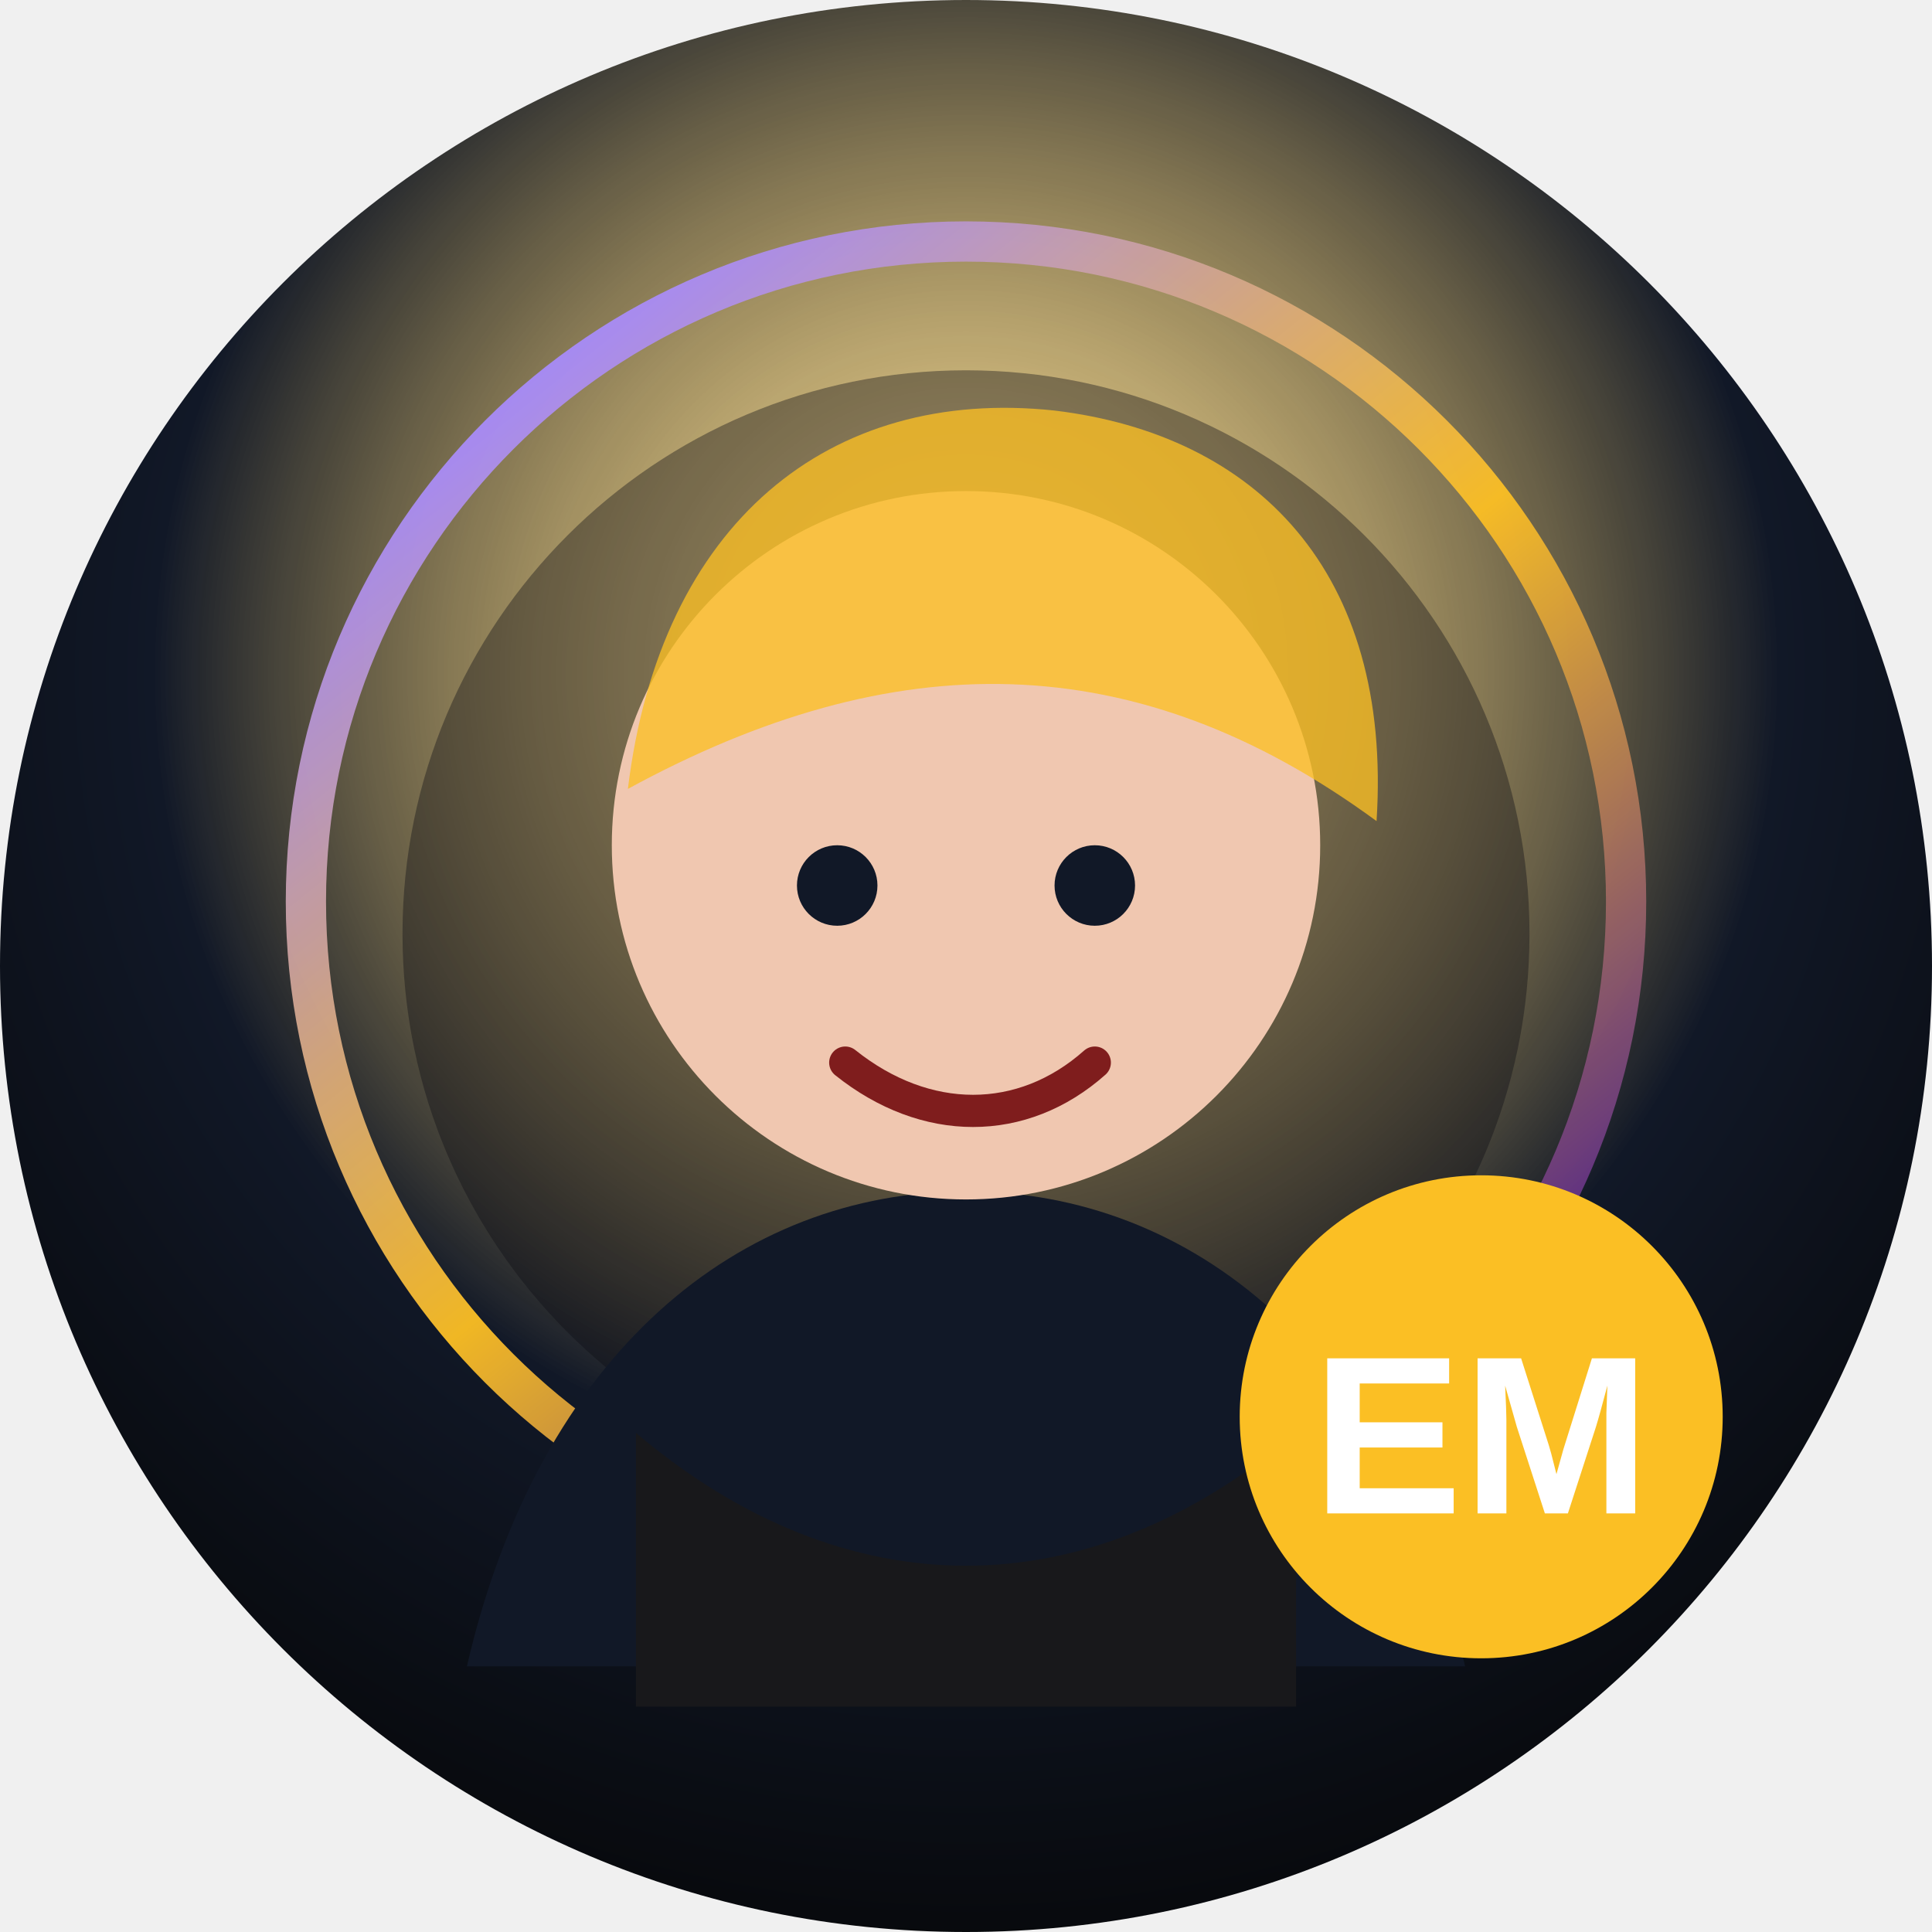
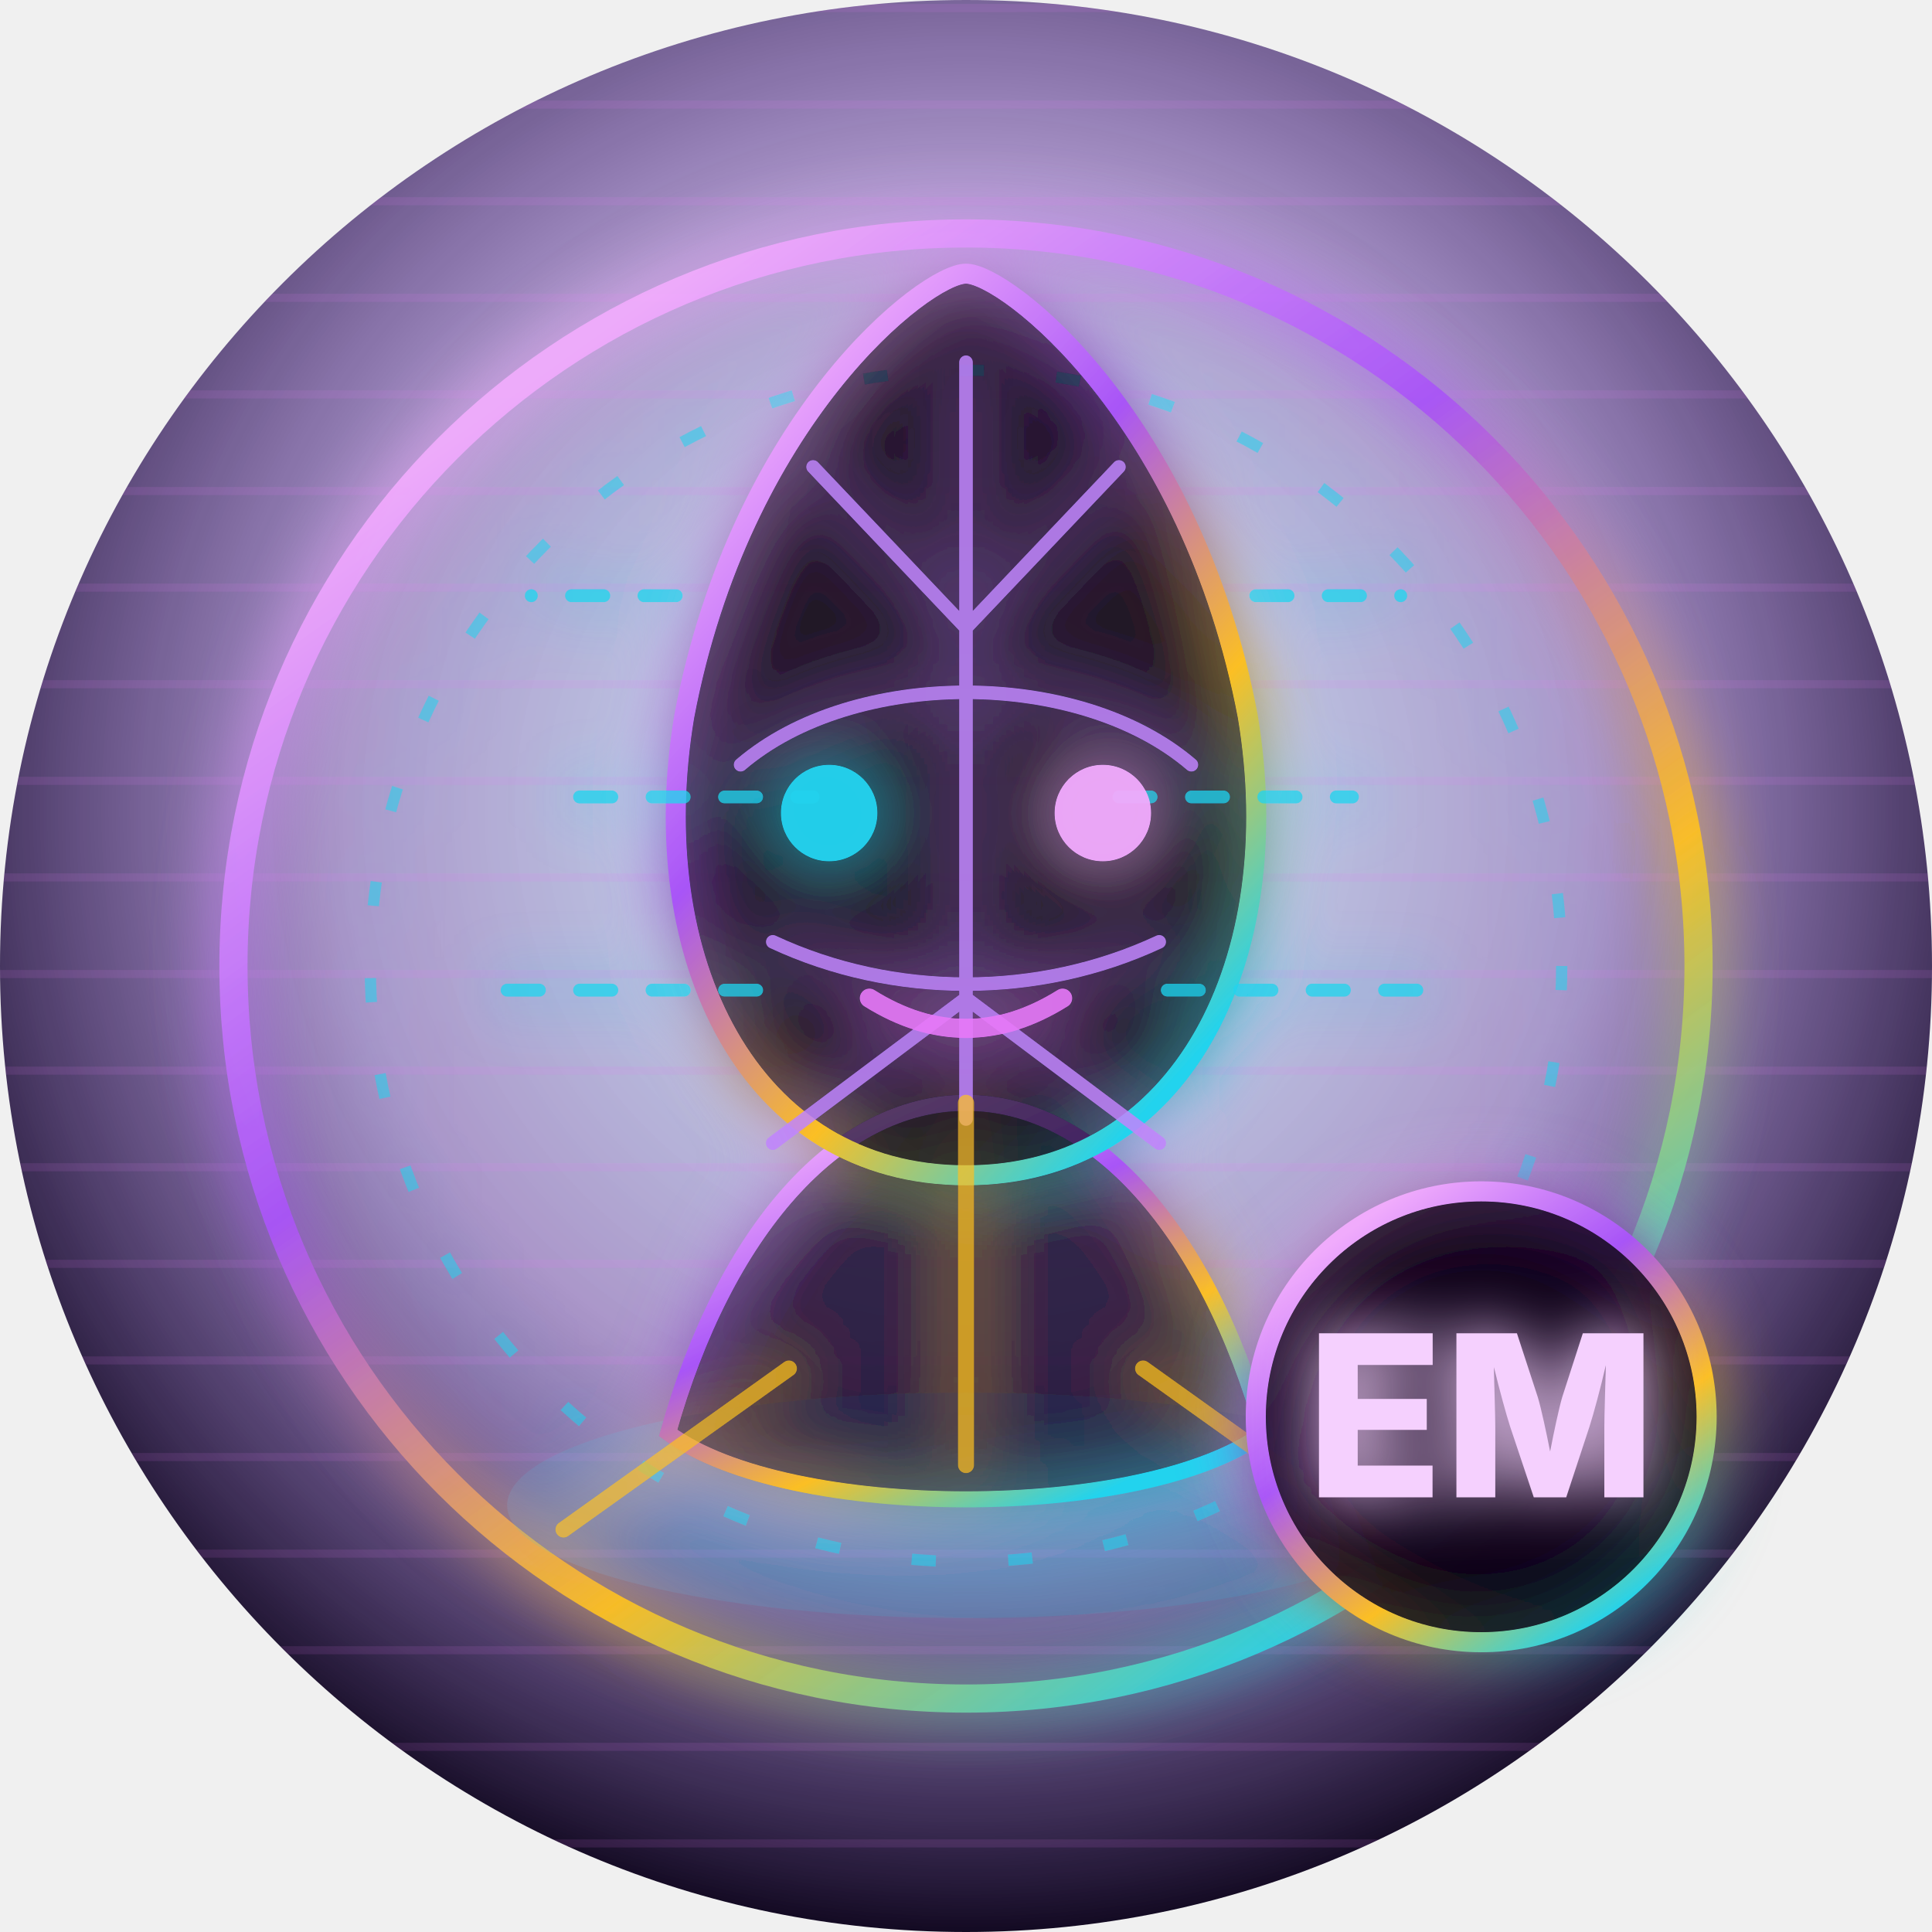
- <svg xmlns="http://www.w3.org/2000/svg" viewBox="0 0 240 240" role="img" aria-labelledby="title">
+ <svg xmlns="http://www.w3.org/2000/svg" viewBox="0 0 240 240" role="img" aria-labelledby="title desc">
  <defs>
-     <radialGradient id="bg" cx="50%" cy="35%" r="72%">
-       <stop offset="0%" stop-color="#FBBF24" stop-opacity=".38" />
-       <stop offset="58%" stop-color="#111827" />
-       <stop offset="100%" stop-color="#050505" />
+     <radialGradient id="bg" cx="50%" cy="42%" r="76%">
+       <stop offset="0%" stop-color="#7DD3FC" stop-opacity=".34" />
+       <stop offset="42%" stop-color="#4C1D95" stop-opacity=".42" />
+       <stop offset="78%" stop-color="#070013" />
+       <stop offset="100%" stop-color="#020005" />
    </radialGradient>
-     <linearGradient id="ring" x1="18%" y1="10%" x2="84%" y2="92%">
-       <stop stop-color="#A78BFA" />
-       <stop offset=".5" stop-color="#FBBF24" />
-       <stop offset="1" stop-color="#4C1D95" />
+     <linearGradient id="holo" x1="22%" y1="8%" x2="82%" y2="92%">
+       <stop stop-color="#F0ABFC" />
+       <stop offset=".36" stop-color="#A855F7" />
+       <stop offset=".7" stop-color="#FBBF24" />
+       <stop offset="1" stop-color="#22D3EE" />
    </linearGradient>
+     <filter id="glow" x="-55%" y="-55%" width="210%" height="210%">
+       <feGaussianBlur stdDeviation="4" result="blur" />
+       <feMerge>
+         <feMergeNode in="blur" />
+         <feMergeNode in="SourceGraphic" />
+       </feMerge>
+     </filter>
+     <pattern id="scan" width="240" height="12" patternUnits="userSpaceOnUse">
+       <path d="M0 1h240" stroke="#E879F9" stroke-opacity=".13" stroke-width="1" />
+     </pattern>
  </defs>
  <rect width="240" height="240" rx="120" fill="url(#bg)" />
-   <circle cx="120" cy="112" r="82" fill="none" stroke="url(#ring)" stroke-width="5" opacity=".95" />
-   <circle cx="120" cy="116" r="70" fill="#0b0b12" opacity=".38" />
-   <path d="M58 207c9-39 34-59 62-59s53 20 62 59" fill="#111827" />
-   <circle cx="120" cy="105" r="44" fill="#f0c7b0" />
-   <path d="M78 98c4-33 25-50 53-47 25 3 42 20 40 51-30-22-60-22-93-4z" fill="#FBBF24" opacity=".78" />
-   <circle cx="104" cy="110" r="5" fill="#111827" />
-   <circle cx="136" cy="110" r="5" fill="#111827" />
-   <path d="M105 132c10 8 22 8 31 0" fill="none" stroke="#7f1d1d" stroke-width="4" stroke-linecap="round" />
-   <path d="M79 178c26 22 56 22 82 0v34H79z" fill="#18181b" />
-   <circle cx="184" cy="176" r="30" fill="#FBBF24" />
-   <text x="184" y="188" text-anchor="middle" font-family="Arial, sans-serif" font-size="28" font-weight="700" fill="white">EM</text>
+   <rect width="240" height="240" rx="120" fill="url(#scan)" opacity=".9" />
+   <g filter="url(#glow)">
+     <circle cx="120" cy="120" r="91" fill="none" stroke="url(#holo)" stroke-width="3.5" opacity=".95" />
+     <circle cx="120" cy="120" r="74" fill="none" stroke="#22D3EE" stroke-width="1.4" stroke-dasharray="3 9" opacity=".55" />
+     <ellipse cx="120" cy="187" rx="57" ry="14" fill="#22D3EE" opacity=".12" />
+     <path d="M83 178c7-25 21-41 37-41s30 16 37 41c-15 11-59 11-74 0z" fill="#12051f" fill-opacity=".54" stroke="url(#holo)" stroke-width="2" />
+     <path d="M85 89c7-37 30-55 35-55s28 18 35 55c5 30-8 57-35 57S80 119 85 89z" fill="#090217" fill-opacity=".66" stroke="url(#holo)" stroke-width="2.5" />
+     <path d="M92 95c14-12 42-12 56 0M96 117c15 7 33 7 48 0M120 45v94M101 58l19 20 19-20M96 142l24-18 24 18" fill="none" stroke="#C084FC" stroke-width="1.7" stroke-linecap="round" opacity=".86" />
+     <path d="M72 99h29m38 0h29M63 123h32m50 0h32M84 74h-18m90 0h18" fill="none" stroke="#22D3EE" stroke-width="1.6" stroke-linecap="round" stroke-dasharray="4 5" opacity=".78" />
+     <circle cx="103" cy="101" r="6" fill="#22D3EE" opacity=".96" />
+     <circle cx="137" cy="101" r="6" fill="#F0ABFC" opacity=".96" />
+     <path d="M108 124c8 5 16 5 24 0" fill="none" stroke="#E879F9" stroke-width="2.4" stroke-linecap="round" opacity=".9" />
+     <path d="M70 190l28-20m72 20l-28-20M120 137v45" fill="none" stroke="#FBBF24" stroke-width="2" stroke-linecap="round" opacity=".72" />
+   </g>
+   <circle cx="184" cy="176" r="28" fill="#080014" fill-opacity=".88" stroke="url(#holo)" stroke-width="2.5" filter="url(#glow)" />
+   <text x="184" y="186" text-anchor="middle" font-family="Inter, Arial, sans-serif" font-size="28" font-weight="800" fill="#F5D0FE" filter="url(#glow)">EM</text>
</svg>
